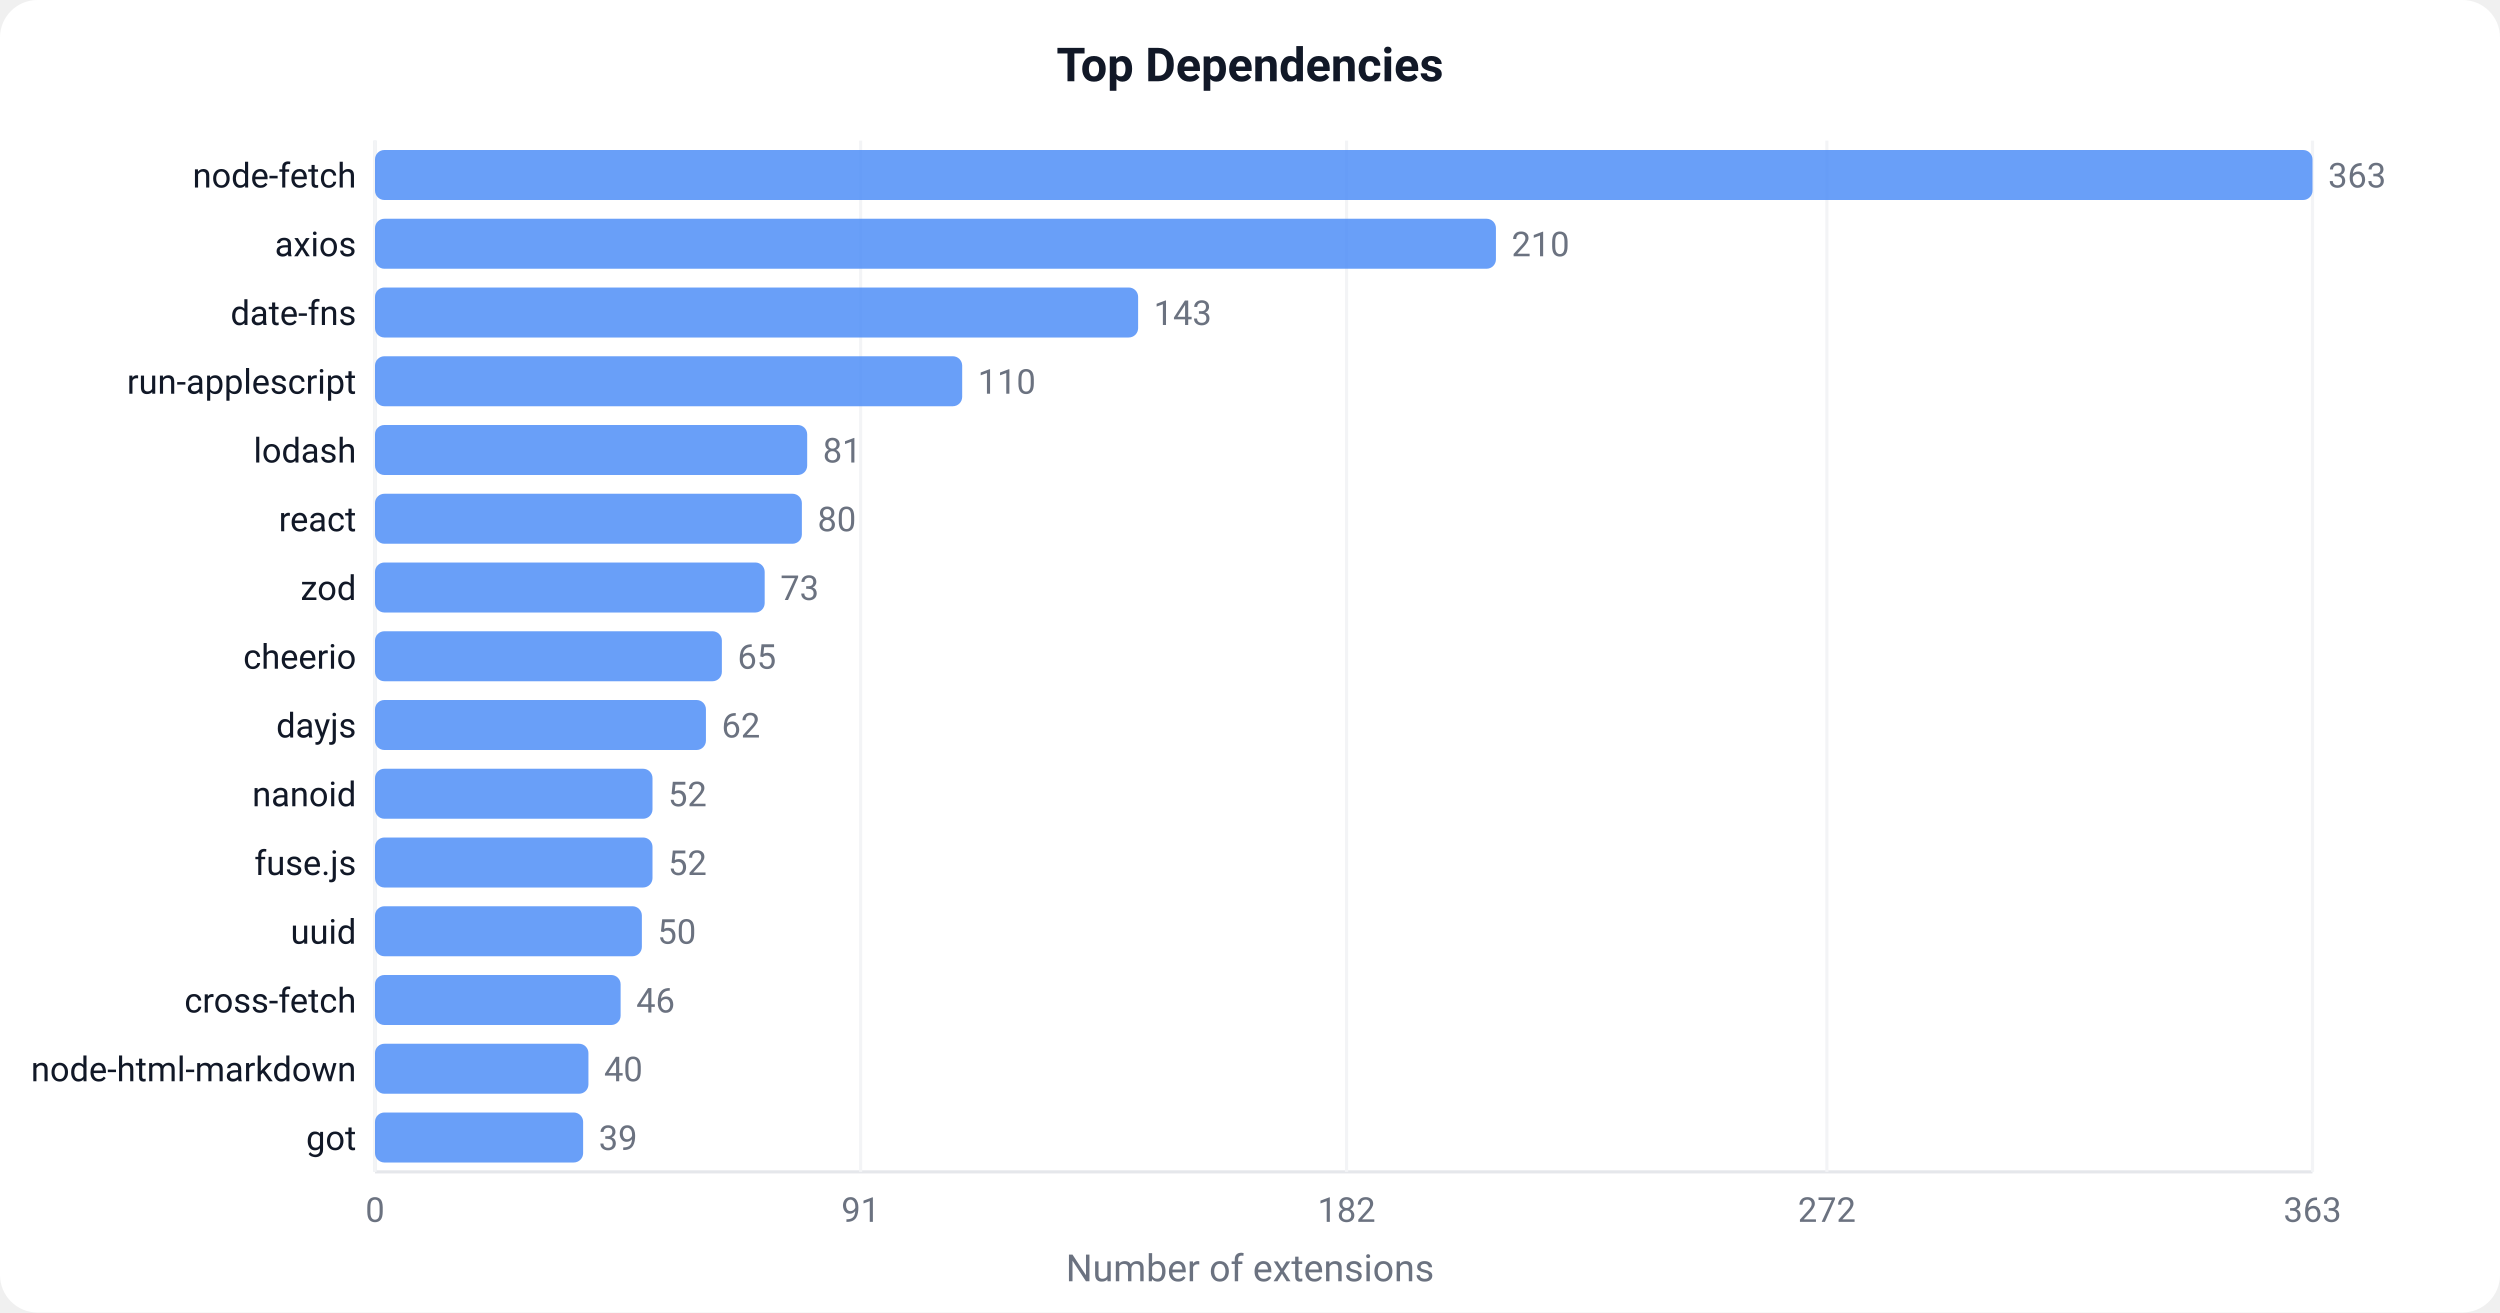
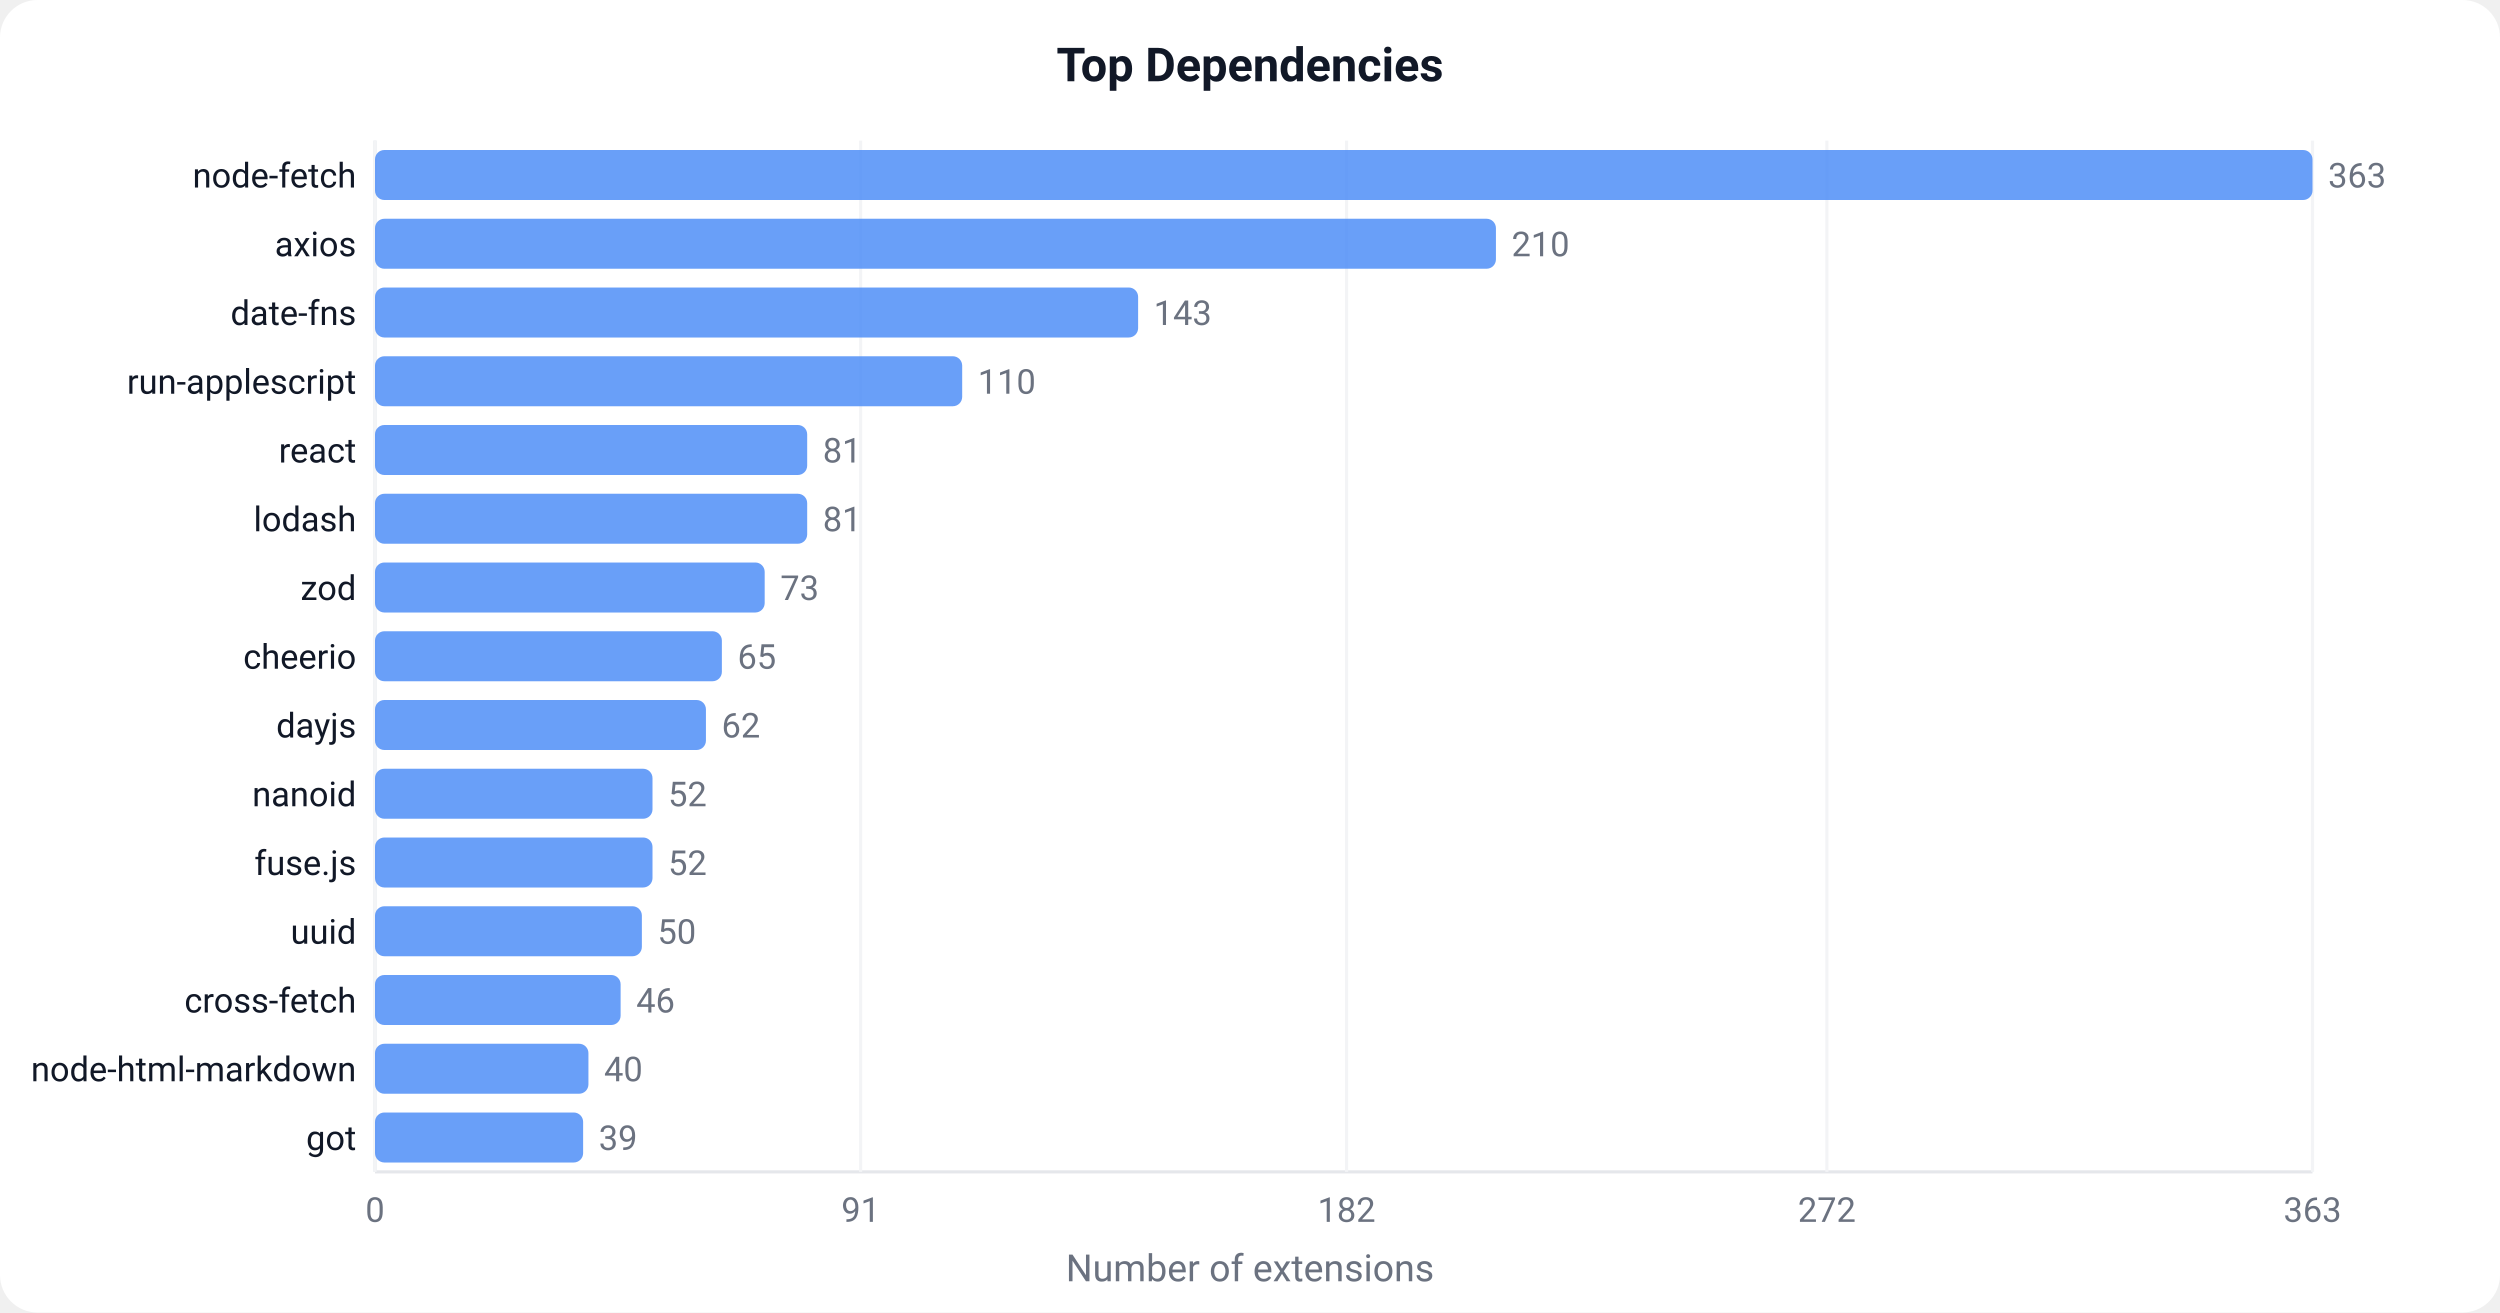
<svg xmlns="http://www.w3.org/2000/svg" width="800" height="420" viewBox="0 0 800 420">
  <defs>
    <style>text { font-family: -apple-system, BlinkMacSystemFont, 'Segoe UI', Roboto, sans-serif; }</style>
  </defs>
  <rect width="800" height="420" fill="#ffffff" rx="12" />
  <text x="400" y="26" text-anchor="middle" font-size="15" font-weight="600" fill="#111827">Top Dependencies</text>
  <line x1="120" y1="45" x2="120" y2="375" stroke="#e5e7eb" stroke-width="1" />
  <line x1="120" y1="375" x2="740" y2="375" stroke="#e5e7eb" stroke-width="1" />
  <line x1="120.0" y1="45" x2="120.0" y2="375" stroke="#f3f4f6" stroke-width="1" />
  <text x="120.0" y="391.0" text-anchor="middle" font-size="11" fill="#6b7280">0</text>
  <line x1="275.4" y1="45" x2="275.4" y2="375" stroke="#f3f4f6" stroke-width="1" />
  <text x="275.4" y="391.0" text-anchor="middle" font-size="11" fill="#6b7280">91</text>
  <line x1="430.9" y1="45" x2="430.9" y2="375" stroke="#f3f4f6" stroke-width="1" />
  <text x="430.9" y="391.0" text-anchor="middle" font-size="11" fill="#6b7280">182</text>
  <line x1="584.6" y1="45" x2="584.6" y2="375" stroke="#f3f4f6" stroke-width="1" />
  <text x="584.6" y="391.0" text-anchor="middle" font-size="11" fill="#6b7280">272</text>
  <line x1="740.0" y1="45" x2="740.0" y2="375" stroke="#f3f4f6" stroke-width="1" />
  <text x="740.0" y="391.0" text-anchor="middle" font-size="11" fill="#6b7280">363</text>
  <rect x="120" y="48.0" width="620.0" height="16" fill="#4F8EF7" rx="3" opacity="0.85" />
  <text x="114" y="60.0" text-anchor="end" font-size="11" fill="#111827">node-fetch</text>
  <text x="745.0" y="60.0" font-size="11" fill="#6b7280">363</text>
  <rect x="120" y="70.0" width="358.7" height="16" fill="#4F8EF7" rx="3" opacity="0.85" />
  <text x="114" y="82.0" text-anchor="end" font-size="11" fill="#111827">axios</text>
  <text x="483.7" y="82.0" font-size="11" fill="#6b7280">210</text>
  <rect x="120" y="92.0" width="244.2" height="16" fill="#4F8EF7" rx="3" opacity="0.85" />
  <text x="114" y="104.0" text-anchor="end" font-size="11" fill="#111827">date-fns</text>
  <text x="369.2" y="104.0" font-size="11" fill="#6b7280">143</text>
  <rect x="120" y="114.0" width="187.9" height="16" fill="#4F8EF7" rx="3" opacity="0.85" />
  <text x="114" y="126.0" text-anchor="end" font-size="11" fill="#111827">run-applescript</text>
  <text x="312.9" y="126.0" font-size="11" fill="#6b7280">110</text>
  <rect x="120" y="136.0" width="138.3" height="16" fill="#4F8EF7" rx="3" opacity="0.85" />
-   <text x="114" y="148.0" text-anchor="end" font-size="11" fill="#111827">lodash</text>
+   <text x="114" y="148.0" text-anchor="end" font-size="11" fill="#111827">react</text>
  <text x="263.3" y="148.0" font-size="11" fill="#6b7280">81</text>
-   <rect x="120" y="158.0" width="136.6" height="16" fill="#4F8EF7" rx="3" opacity="0.85" />
-   <text x="114" y="170.0" text-anchor="end" font-size="11" fill="#111827">react</text>
-   <text x="261.6" y="170.0" font-size="11" fill="#6b7280">80</text>
+   <rect x="120" y="158.0" width="138.3" height="16" fill="#4F8EF7" rx="3" opacity="0.85" />
+   <text x="114" y="170.0" text-anchor="end" font-size="11" fill="#111827">lodash</text>
+   <text x="263.3" y="170.0" font-size="11" fill="#6b7280">81</text>
  <rect x="120" y="180.0" width="124.7" height="16" fill="#4F8EF7" rx="3" opacity="0.85" />
  <text x="114" y="192.0" text-anchor="end" font-size="11" fill="#111827">zod</text>
  <text x="249.7" y="192.0" font-size="11" fill="#6b7280">73</text>
  <rect x="120" y="202.0" width="111.0" height="16" fill="#4F8EF7" rx="3" opacity="0.85" />
  <text x="114" y="214.0" text-anchor="end" font-size="11" fill="#111827">cheerio</text>
  <text x="236.0" y="214.0" font-size="11" fill="#6b7280">65</text>
  <rect x="120" y="224.0" width="105.9" height="16" fill="#4F8EF7" rx="3" opacity="0.85" />
  <text x="114" y="236.0" text-anchor="end" font-size="11" fill="#111827">dayjs</text>
  <text x="230.9" y="236.0" font-size="11" fill="#6b7280">62</text>
  <rect x="120" y="246.0" width="88.8" height="16" fill="#4F8EF7" rx="3" opacity="0.85" />
  <text x="114" y="258.0" text-anchor="end" font-size="11" fill="#111827">nanoid</text>
  <text x="213.8" y="258.0" font-size="11" fill="#6b7280">52</text>
  <rect x="120" y="268.0" width="88.8" height="16" fill="#4F8EF7" rx="3" opacity="0.85" />
  <text x="114" y="280.0" text-anchor="end" font-size="11" fill="#111827">fuse.js</text>
  <text x="213.8" y="280.0" font-size="11" fill="#6b7280">52</text>
  <rect x="120" y="290.0" width="85.4" height="16" fill="#4F8EF7" rx="3" opacity="0.85" />
  <text x="114" y="302.0" text-anchor="end" font-size="11" fill="#111827">uuid</text>
  <text x="210.4" y="302.0" font-size="11" fill="#6b7280">50</text>
  <rect x="120" y="312.0" width="78.6" height="16" fill="#4F8EF7" rx="3" opacity="0.85" />
  <text x="114" y="324.0" text-anchor="end" font-size="11" fill="#111827">cross-fetch</text>
  <text x="203.6" y="324.0" font-size="11" fill="#6b7280">46</text>
  <rect x="120" y="334.0" width="68.3" height="16" fill="#4F8EF7" rx="3" opacity="0.85" />
  <text x="114" y="346.0" text-anchor="end" font-size="11" fill="#111827">node-html-markdown</text>
  <text x="193.3" y="346.0" font-size="11" fill="#6b7280">40</text>
  <rect x="120" y="356.0" width="66.6" height="16" fill="#4F8EF7" rx="3" opacity="0.85" />
  <text x="114" y="368.0" text-anchor="end" font-size="11" fill="#111827">got</text>
  <text x="191.6" y="368.0" font-size="11" fill="#6b7280">39</text>
  <text x="400" y="410" text-anchor="middle" font-size="12" fill="#6b7280">Number of extensions</text>
</svg>
